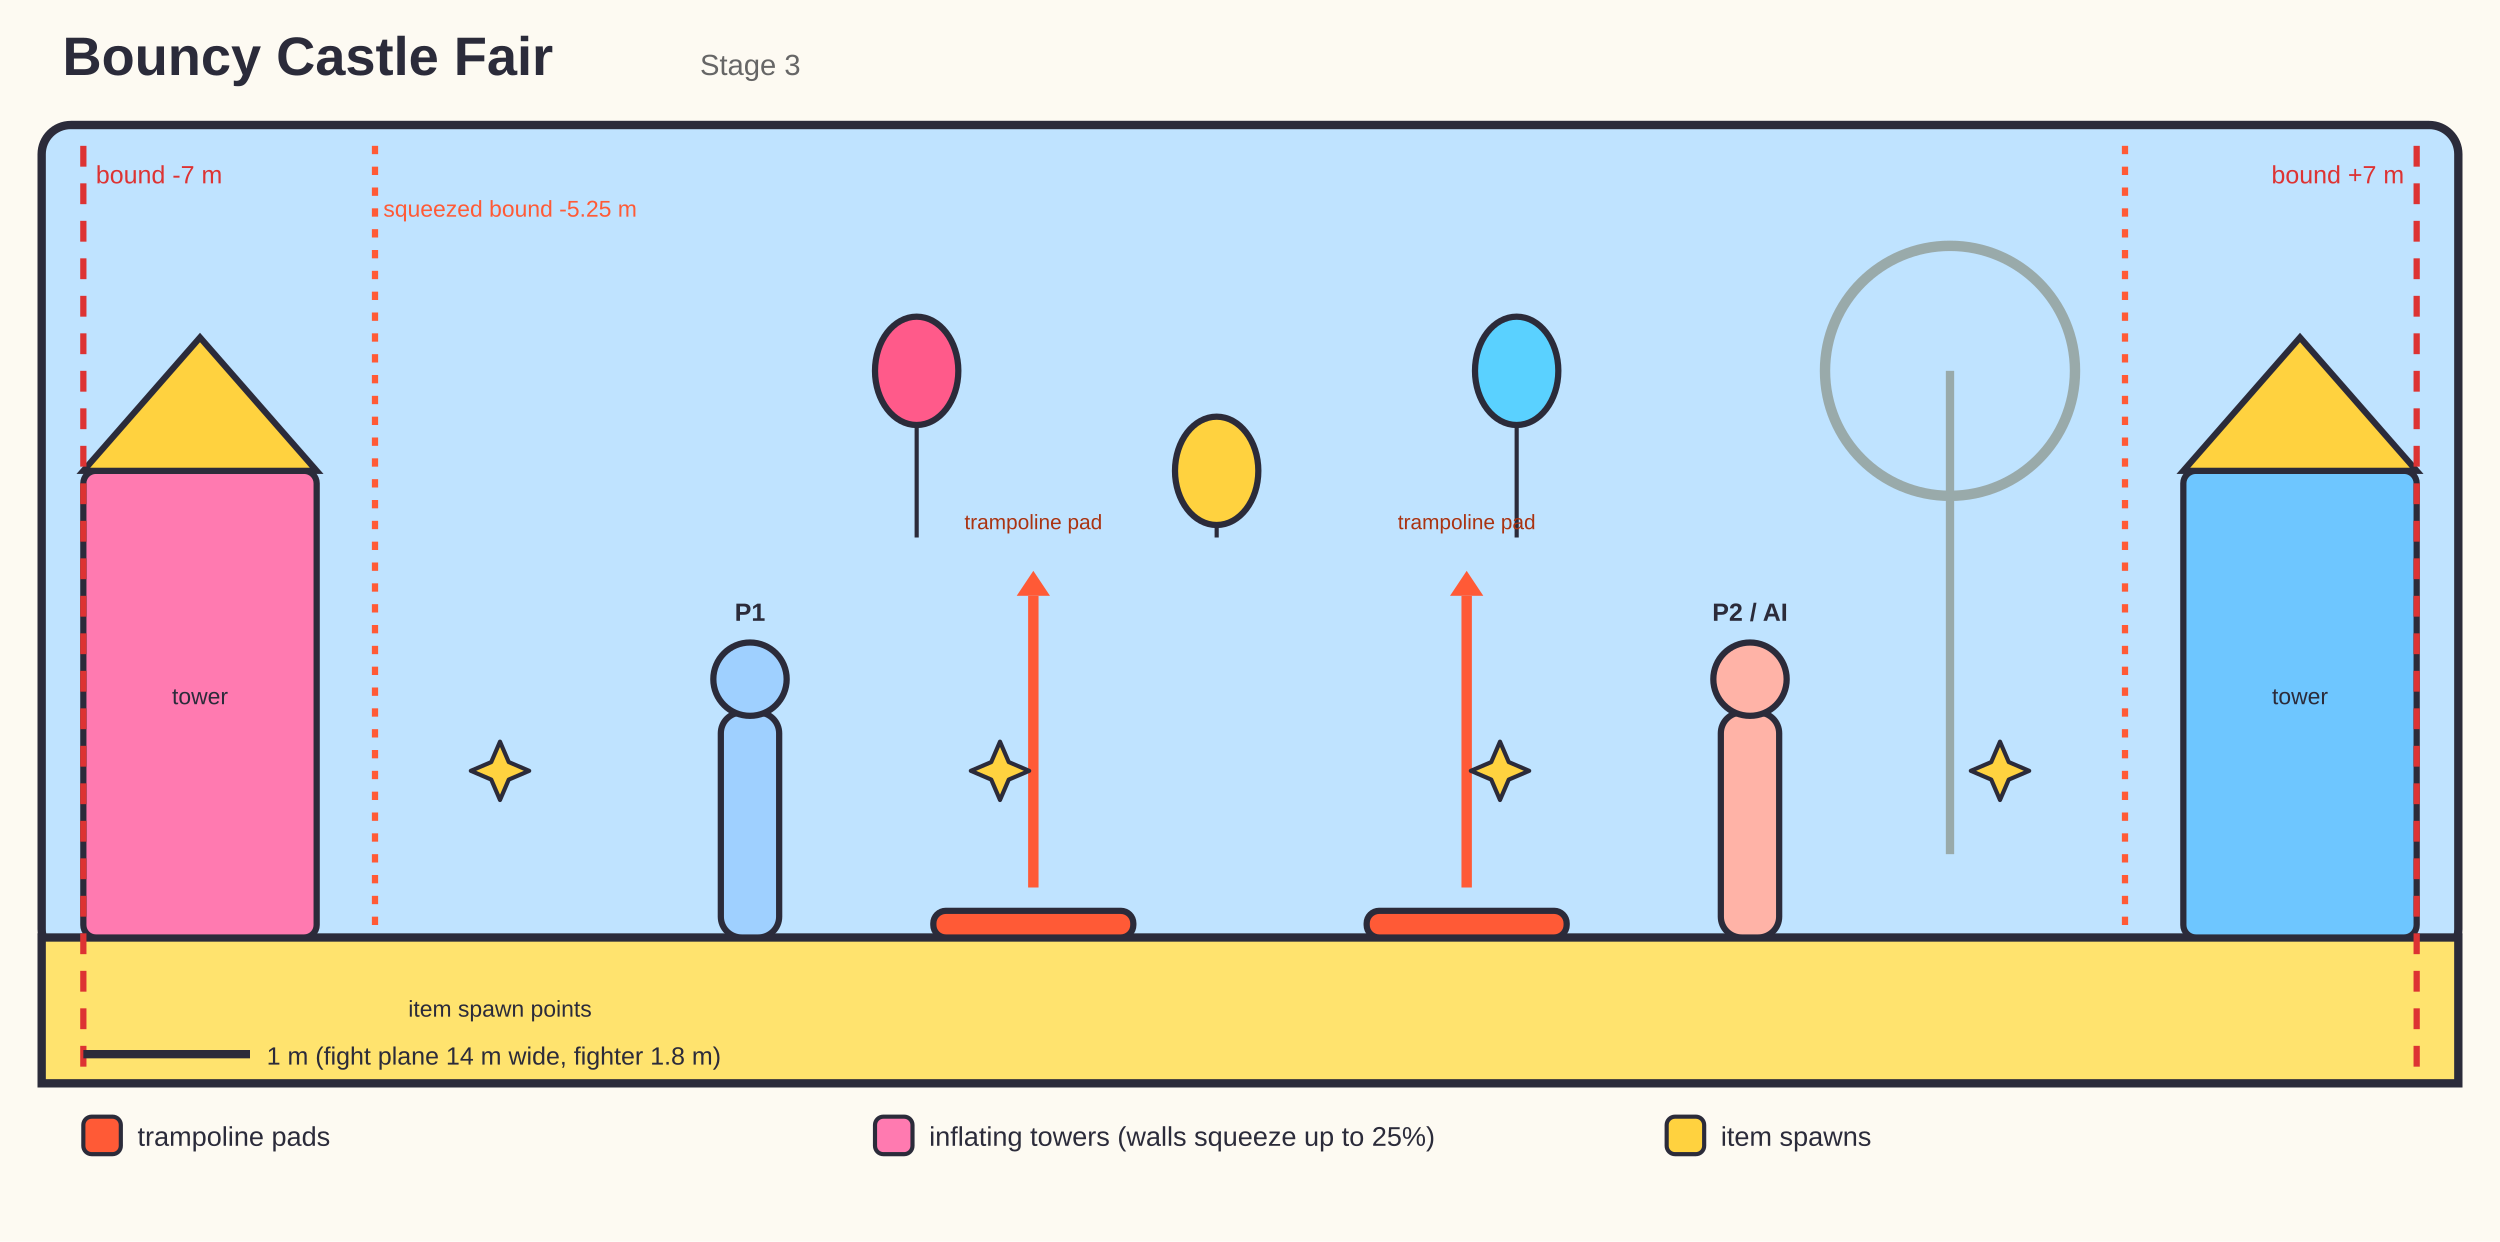
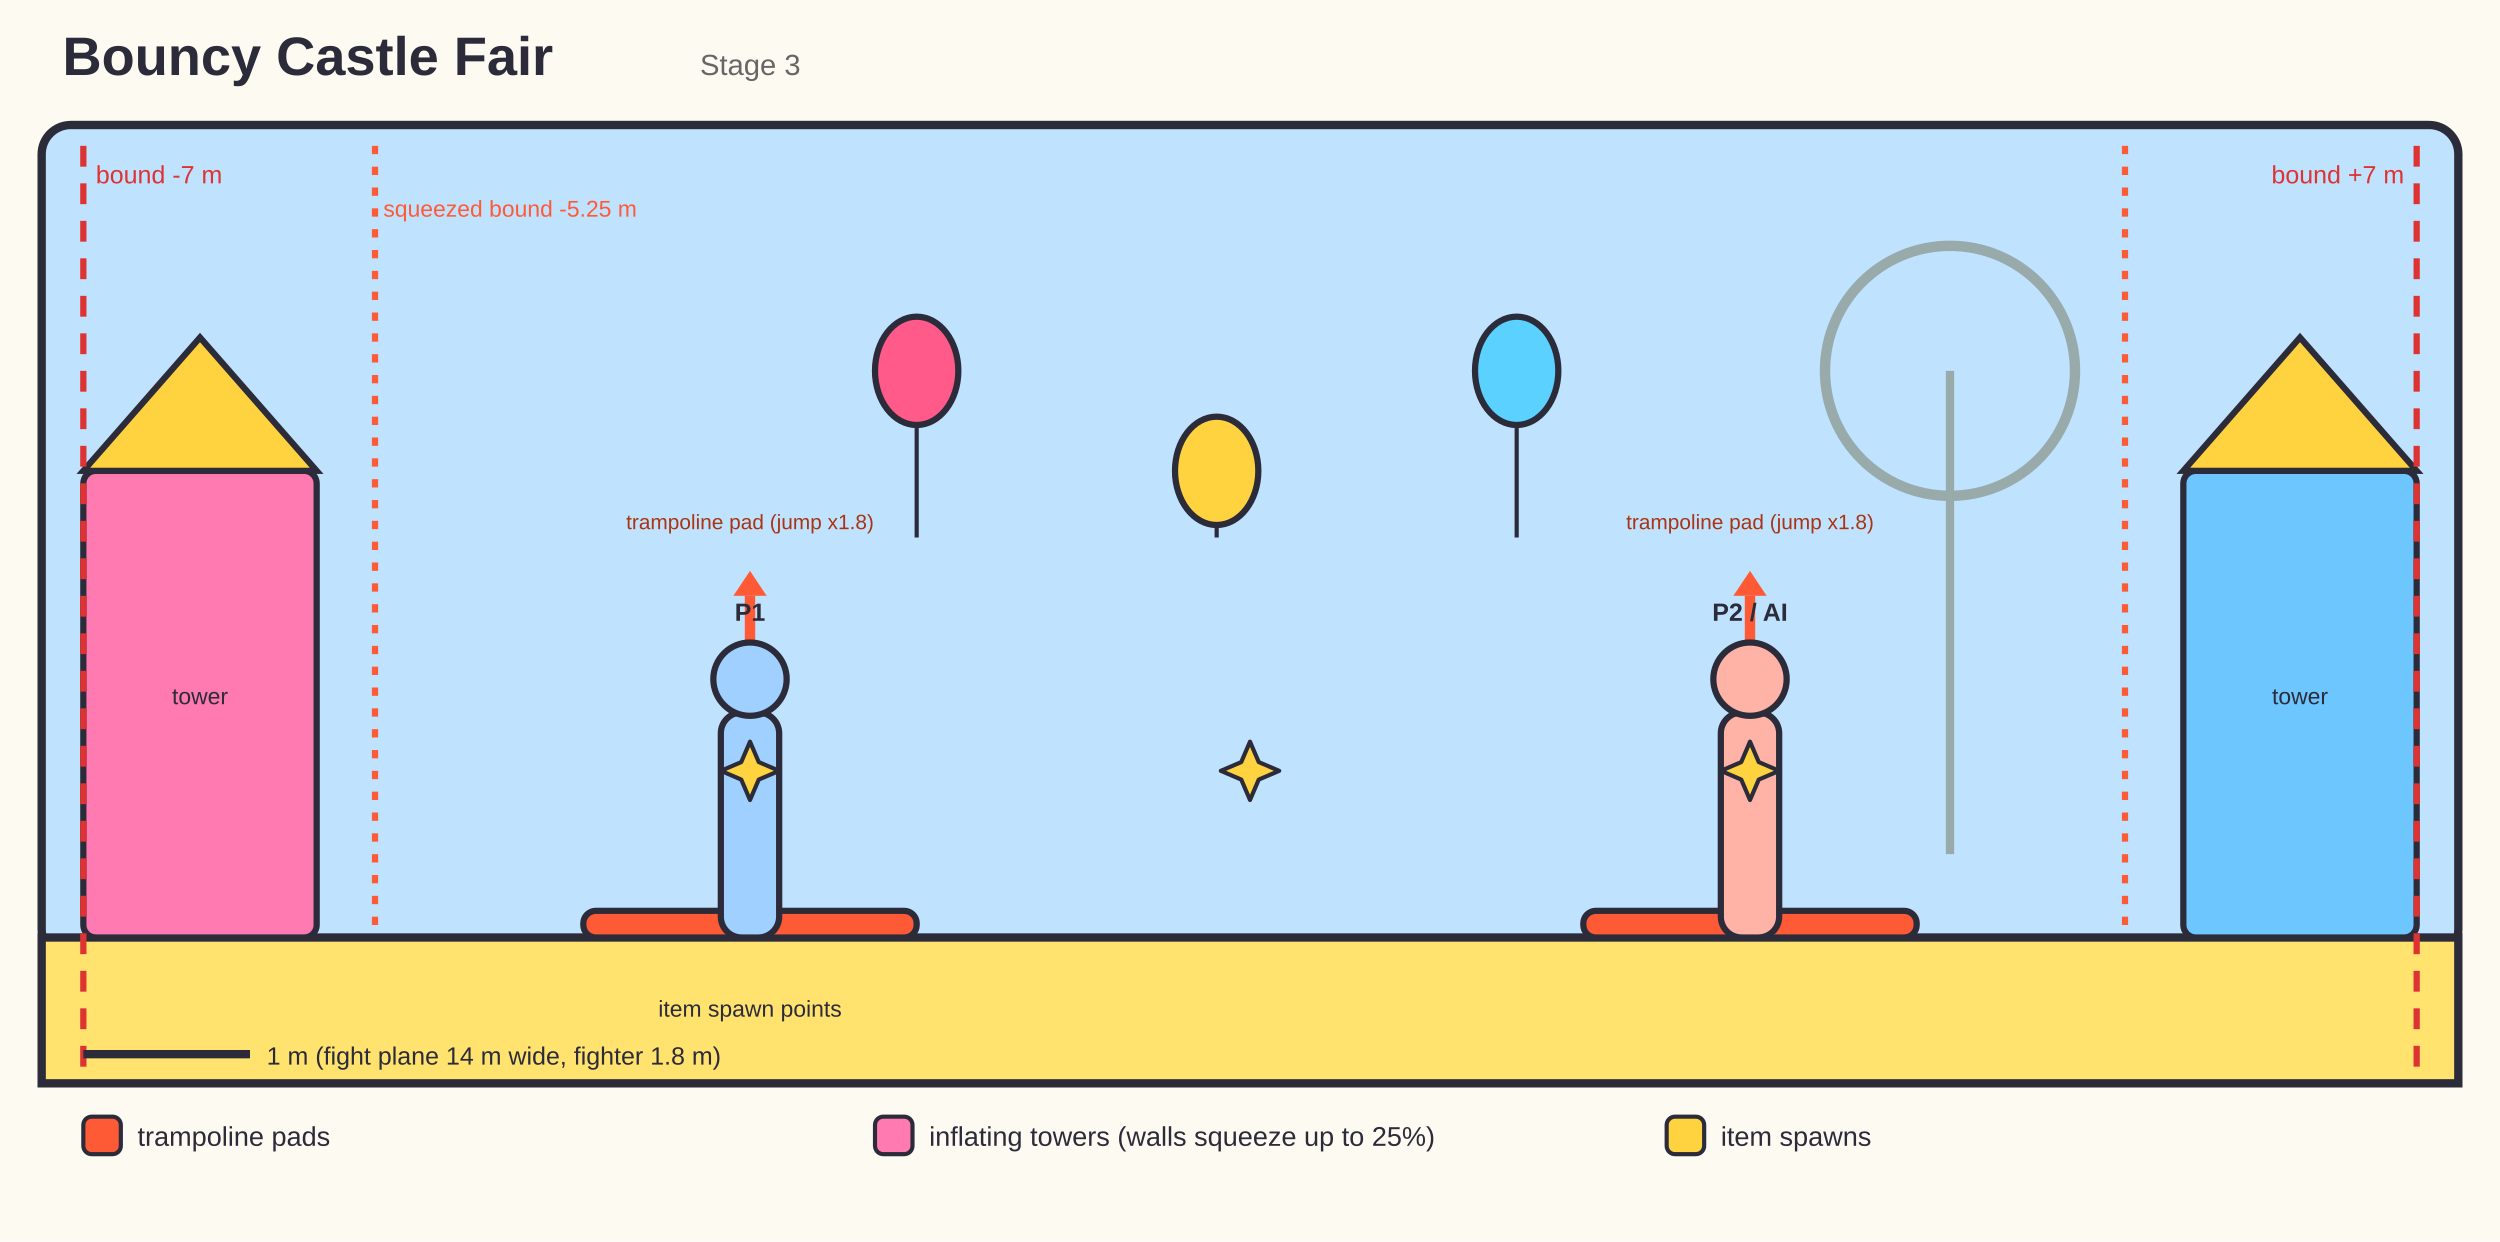
<svg xmlns="http://www.w3.org/2000/svg" viewBox="0 0 1200 596" width="1200" height="596">
  <rect width="1200" height="596" fill="#fdfaf2" />
  <rect x="20" y="60" width="1160" height="400" rx="14" fill="#bfe3ff" stroke="#2b2b3a" stroke-width="4" />
  <circle cx="936.0" cy="178.0" r="60" fill="none" stroke="#9aa" stroke-width="5" />
  <line x1="936.0" y1="178.0" x2="936.0" y2="410.0" stroke="#9aa" stroke-width="4" />
  <ellipse cx="440.0" cy="178.0" rx="20" ry="26" fill="#ff5a8a" stroke="#2b2b3a" stroke-width="3" />
  <line x1="440.0" y1="204.0" x2="440.0" y2="258.0" stroke="#2b2b3a" stroke-width="2" />
  <ellipse cx="584.0" cy="226.0" rx="20" ry="26" fill="#ffd23f" stroke="#2b2b3a" stroke-width="3" />
  <line x1="584.0" y1="252.0" x2="584.0" y2="258.0" stroke="#2b2b3a" stroke-width="2" />
  <ellipse cx="728.0" cy="178.0" rx="20" ry="26" fill="#5ad1ff" stroke="#2b2b3a" stroke-width="3" />
  <line x1="728.0" y1="204.0" x2="728.0" y2="258.0" stroke="#2b2b3a" stroke-width="2" />
  <rect x="20" y="450" width="1160" height="70" fill="#ffe36e" stroke="#2b2b3a" stroke-width="4" />
  <rect x="40.0" y="226.0" width="112.0" height="224.0" rx="6" fill="#ff7ab0" stroke="#2b2b3a" stroke-width="3" opacity="1" />
  <polygon points="40.0,226.0 152.0,226.0 96.0,162.0" fill="#ffd23f" stroke="#2b2b3a" stroke-width="3" />
  <rect x="1048.0" y="226.0" width="112.0" height="224.0" rx="6" fill="#6ec6ff" stroke="#2b2b3a" stroke-width="3" opacity="1" />
  <polygon points="1048.0,226.0 1160.0,226.0 1104.0,162.0" fill="#ffd23f" stroke="#2b2b3a" stroke-width="3" />
  <text x="96.0" y="338.0" font-size="11" fill="#2b2b3a" text-anchor="middle" font-weight="normal" font-family="Verdana, Arial, sans-serif">tower</text>
  <text x="1104.0" y="338.0" font-size="11" fill="#2b2b3a" text-anchor="middle" font-weight="normal" font-family="Verdana, Arial, sans-serif">tower</text>
-   <rect x="448.0" y="437.2" width="96.0" height="12.8" rx="6" fill="#ff5a36" stroke="#2b2b3a" stroke-width="3" opacity="1" />
-   <line x1="496.0" y1="426.0" x2="496.0" y2="286.0" stroke="#ff5a36" stroke-width="5" />
-   <polygon points="496.0,274.0 488.0,286.0 504.0,286.0" fill="#ff5a36" />
-   <text x="496.0" y="254.0" font-size="10" fill="#a31" text-anchor="middle" font-weight="normal" font-family="Verdana, Arial, sans-serif">trampoline pad</text>
-   <rect x="656.0" y="437.2" width="96.0" height="12.8" rx="6" fill="#ff5a36" stroke="#2b2b3a" stroke-width="3" opacity="1" />
-   <line x1="704.0" y1="426.0" x2="704.0" y2="286.0" stroke="#ff5a36" stroke-width="5" />
-   <polygon points="704.0,274.0 696.0,286.0 712.0,286.0" fill="#ff5a36" />
-   <text x="704.0" y="254.0" font-size="10" fill="#a31" text-anchor="middle" font-weight="normal" font-family="Verdana, Arial, sans-serif">trampoline pad</text>
+   <rect x="280.0" y="437.2" width="160.0" height="12.8" rx="6" fill="#ff5a36" stroke="#2b2b3a" stroke-width="3" opacity="1" />
+   <line x1="360.0" y1="426.0" x2="360.0" y2="286.0" stroke="#ff5a36" stroke-width="5" />
+   <polygon points="360.0,274.0 352.0,286.0 368.0,286.0" fill="#ff5a36" />
+   <text x="360.0" y="254.0" font-size="10" fill="#a31" text-anchor="middle" font-weight="normal" font-family="Verdana, Arial, sans-serif">trampoline pad (jump x1.8)</text>
+   <rect x="760.0" y="437.2" width="160.0" height="12.8" rx="6" fill="#ff5a36" stroke="#2b2b3a" stroke-width="3" opacity="1" />
+   <line x1="840.0" y1="426.0" x2="840.0" y2="286.0" stroke="#ff5a36" stroke-width="5" />
+   <polygon points="840.0,274.0 832.0,286.0 848.0,286.0" fill="#ff5a36" />
+   <text x="840.0" y="254.0" font-size="10" fill="#a31" text-anchor="middle" font-weight="normal" font-family="Verdana, Arial, sans-serif">trampoline pad (jump x1.8)</text>
  <line x1="40.0" y1="70" x2="40.0" y2="520" stroke="#d33" stroke-width="3" stroke-dasharray="10 8" />
  <line x1="1160.0" y1="70" x2="1160.0" y2="520" stroke="#d33" stroke-width="3" stroke-dasharray="10 8" />
  <text x="46.0" y="88" font-size="12" fill="#d33" text-anchor="start" font-weight="normal" font-family="Verdana, Arial, sans-serif">bound -7 m</text>
  <text x="1154.0" y="88" font-size="12" fill="#d33" text-anchor="end" font-weight="normal" font-family="Verdana, Arial, sans-serif">bound +7 m</text>
  <line x1="180.0" y1="70" x2="180.0" y2="450" stroke="#ff5a36" stroke-width="3" stroke-dasharray="4 6" />
  <line x1="1020.0" y1="70" x2="1020.0" y2="450" stroke="#ff5a36" stroke-width="3" stroke-dasharray="4 6" />
  <text x="184.0" y="104" font-size="11" fill="#ff5a36" text-anchor="start" font-weight="normal" font-family="Verdana, Arial, sans-serif">squeezed bound -5.25 m</text>
  <g stroke="#2b2b3a" stroke-width="3" stroke-linejoin="round">
    <rect x="346.0" y="342.0" width="28.0" height="108.0" rx="10" fill="#9fd0ff" />
    <circle cx="360.0" cy="326.0" r="17.6" fill="#9fd0ff" />
  </g>
  <g stroke="#2b2b3a" stroke-width="3" stroke-linejoin="round">
    <rect x="826.0" y="342.0" width="28.0" height="108.0" rx="10" fill="#ffb3a7" />
    <circle cx="840.0" cy="326.0" r="17.6" fill="#ffb3a7" />
  </g>
  <text x="360.0" y="298.0" font-size="12" fill="#2b2b3a" text-anchor="middle" font-weight="bold" font-family="Verdana, Arial, sans-serif">P1</text>
  <text x="840.0" y="298.0" font-size="12" fill="#2b2b3a" text-anchor="middle" font-weight="bold" font-family="Verdana, Arial, sans-serif">P2 / AI</text>
-   <polygon points="240.0,356.0 244.2,365.8 254.0,370.0 244.2,374.2 240.0,384.0 235.8,374.2 226.0,370.0 235.8,365.8" fill="#ffd23f" stroke="#2b2b3a" stroke-width="2" stroke-linejoin="round" />
-   <polygon points="480.0,356.0 484.2,365.8 494.0,370.0 484.2,374.2 480.0,384.0 475.8,374.2 466.0,370.0 475.8,365.8" fill="#ffd23f" stroke="#2b2b3a" stroke-width="2" stroke-linejoin="round" />
-   <polygon points="720.0,356.0 724.2,365.8 734.0,370.0 724.2,374.2 720.0,384.0 715.8,374.2 706.0,370.0 715.8,365.8" fill="#ffd23f" stroke="#2b2b3a" stroke-width="2" stroke-linejoin="round" />
-   <polygon points="960.0,356.0 964.2,365.8 974.0,370.0 964.2,374.2 960.0,384.0 955.8,374.2 946.0,370.0 955.8,365.8" fill="#ffd23f" stroke="#2b2b3a" stroke-width="2" stroke-linejoin="round" />
-   <text x="240.0" y="488" font-size="11" fill="#2b2b3a" text-anchor="middle" font-weight="normal" font-family="Verdana, Arial, sans-serif">item spawn points</text>
+   <polygon points="360.0,356.0 364.2,365.8 374.0,370.0 364.2,374.2 360.0,384.0 355.8,374.2 346.0,370.0 355.8,365.8" fill="#ffd23f" stroke="#2b2b3a" stroke-width="2" stroke-linejoin="round" />
+   <polygon points="600.0,356.0 604.2,365.8 614.0,370.0 604.2,374.2 600.0,384.0 595.8,374.2 586.0,370.0 595.8,365.8" fill="#ffd23f" stroke="#2b2b3a" stroke-width="2" stroke-linejoin="round" />
+   <polygon points="840.0,356.0 844.2,365.8 854.0,370.0 844.2,374.2 840.0,384.0 835.8,374.2 826.0,370.0 835.8,365.8" fill="#ffd23f" stroke="#2b2b3a" stroke-width="2" stroke-linejoin="round" />
+   <text x="360.0" y="488" font-size="11" fill="#2b2b3a" text-anchor="middle" font-weight="normal" font-family="Verdana, Arial, sans-serif">item spawn points</text>
  <line x1="40" y1="506" x2="120" y2="506" stroke="#2b2b3a" stroke-width="4" />
  <text x="128.0" y="511" font-size="12" fill="#2b2b3a" text-anchor="start" font-weight="normal" font-family="Verdana, Arial, sans-serif">1 m (fight plane 14 m wide, fighter 1.8 m)</text>
  <text x="30" y="36" font-size="26" fill="#2b2b3a" text-anchor="start" font-weight="bold" font-family="Verdana, Arial, sans-serif">Bouncy Castle Fair</text>
  <text x="336" y="36" font-size="14" fill="#666" text-anchor="start" font-weight="normal" font-family="Verdana, Arial, sans-serif">Stage 3</text>
  <rect x="40" y="536" width="18" height="18" rx="4" fill="#ff5a36" stroke="#2b2b3a" stroke-width="2" />
  <text x="66" y="550" font-size="13" fill="#2b2b3a" text-anchor="start" font-weight="normal" font-family="Verdana, Arial, sans-serif">trampoline pads</text>
  <rect x="420" y="536" width="18" height="18" rx="4" fill="#ff7ab0" stroke="#2b2b3a" stroke-width="2" />
  <text x="446" y="550" font-size="13" fill="#2b2b3a" text-anchor="start" font-weight="normal" font-family="Verdana, Arial, sans-serif">inflating towers (walls squeeze up to 25%)</text>
  <rect x="800" y="536" width="18" height="18" rx="4" fill="#ffd23f" stroke="#2b2b3a" stroke-width="2" />
  <text x="826" y="550" font-size="13" fill="#2b2b3a" text-anchor="start" font-weight="normal" font-family="Verdana, Arial, sans-serif">item spawns</text>
</svg>
